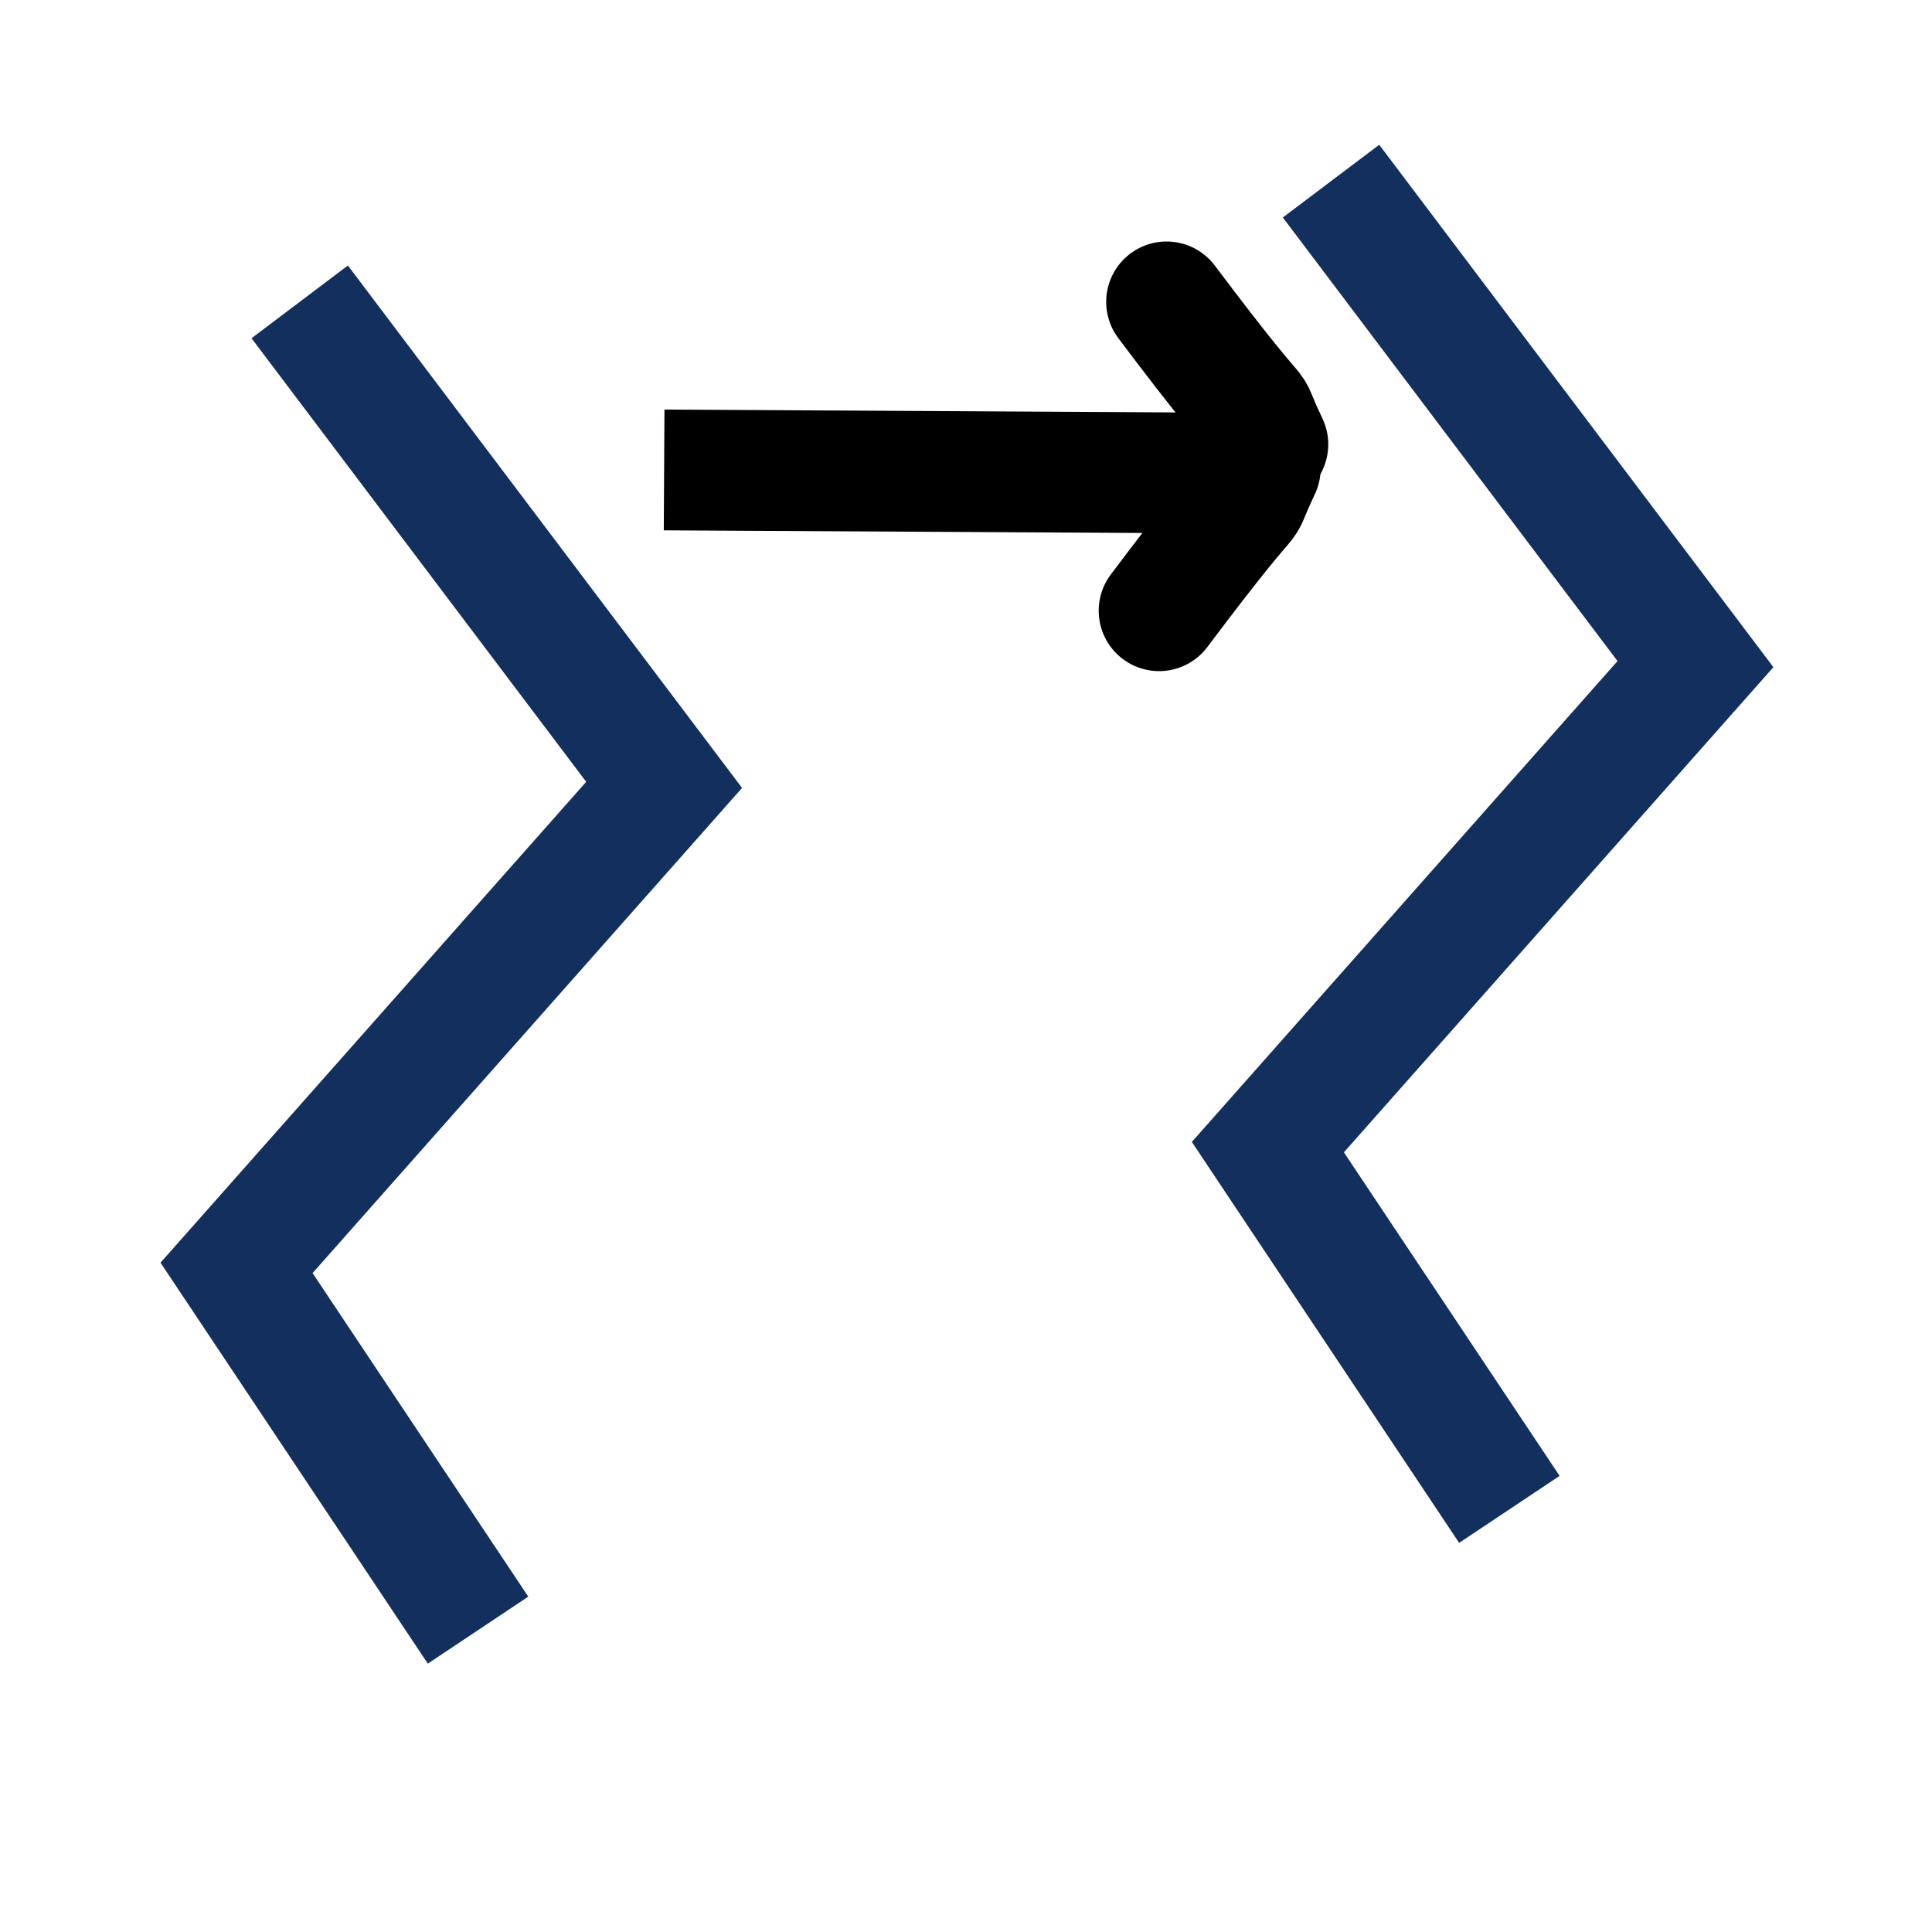
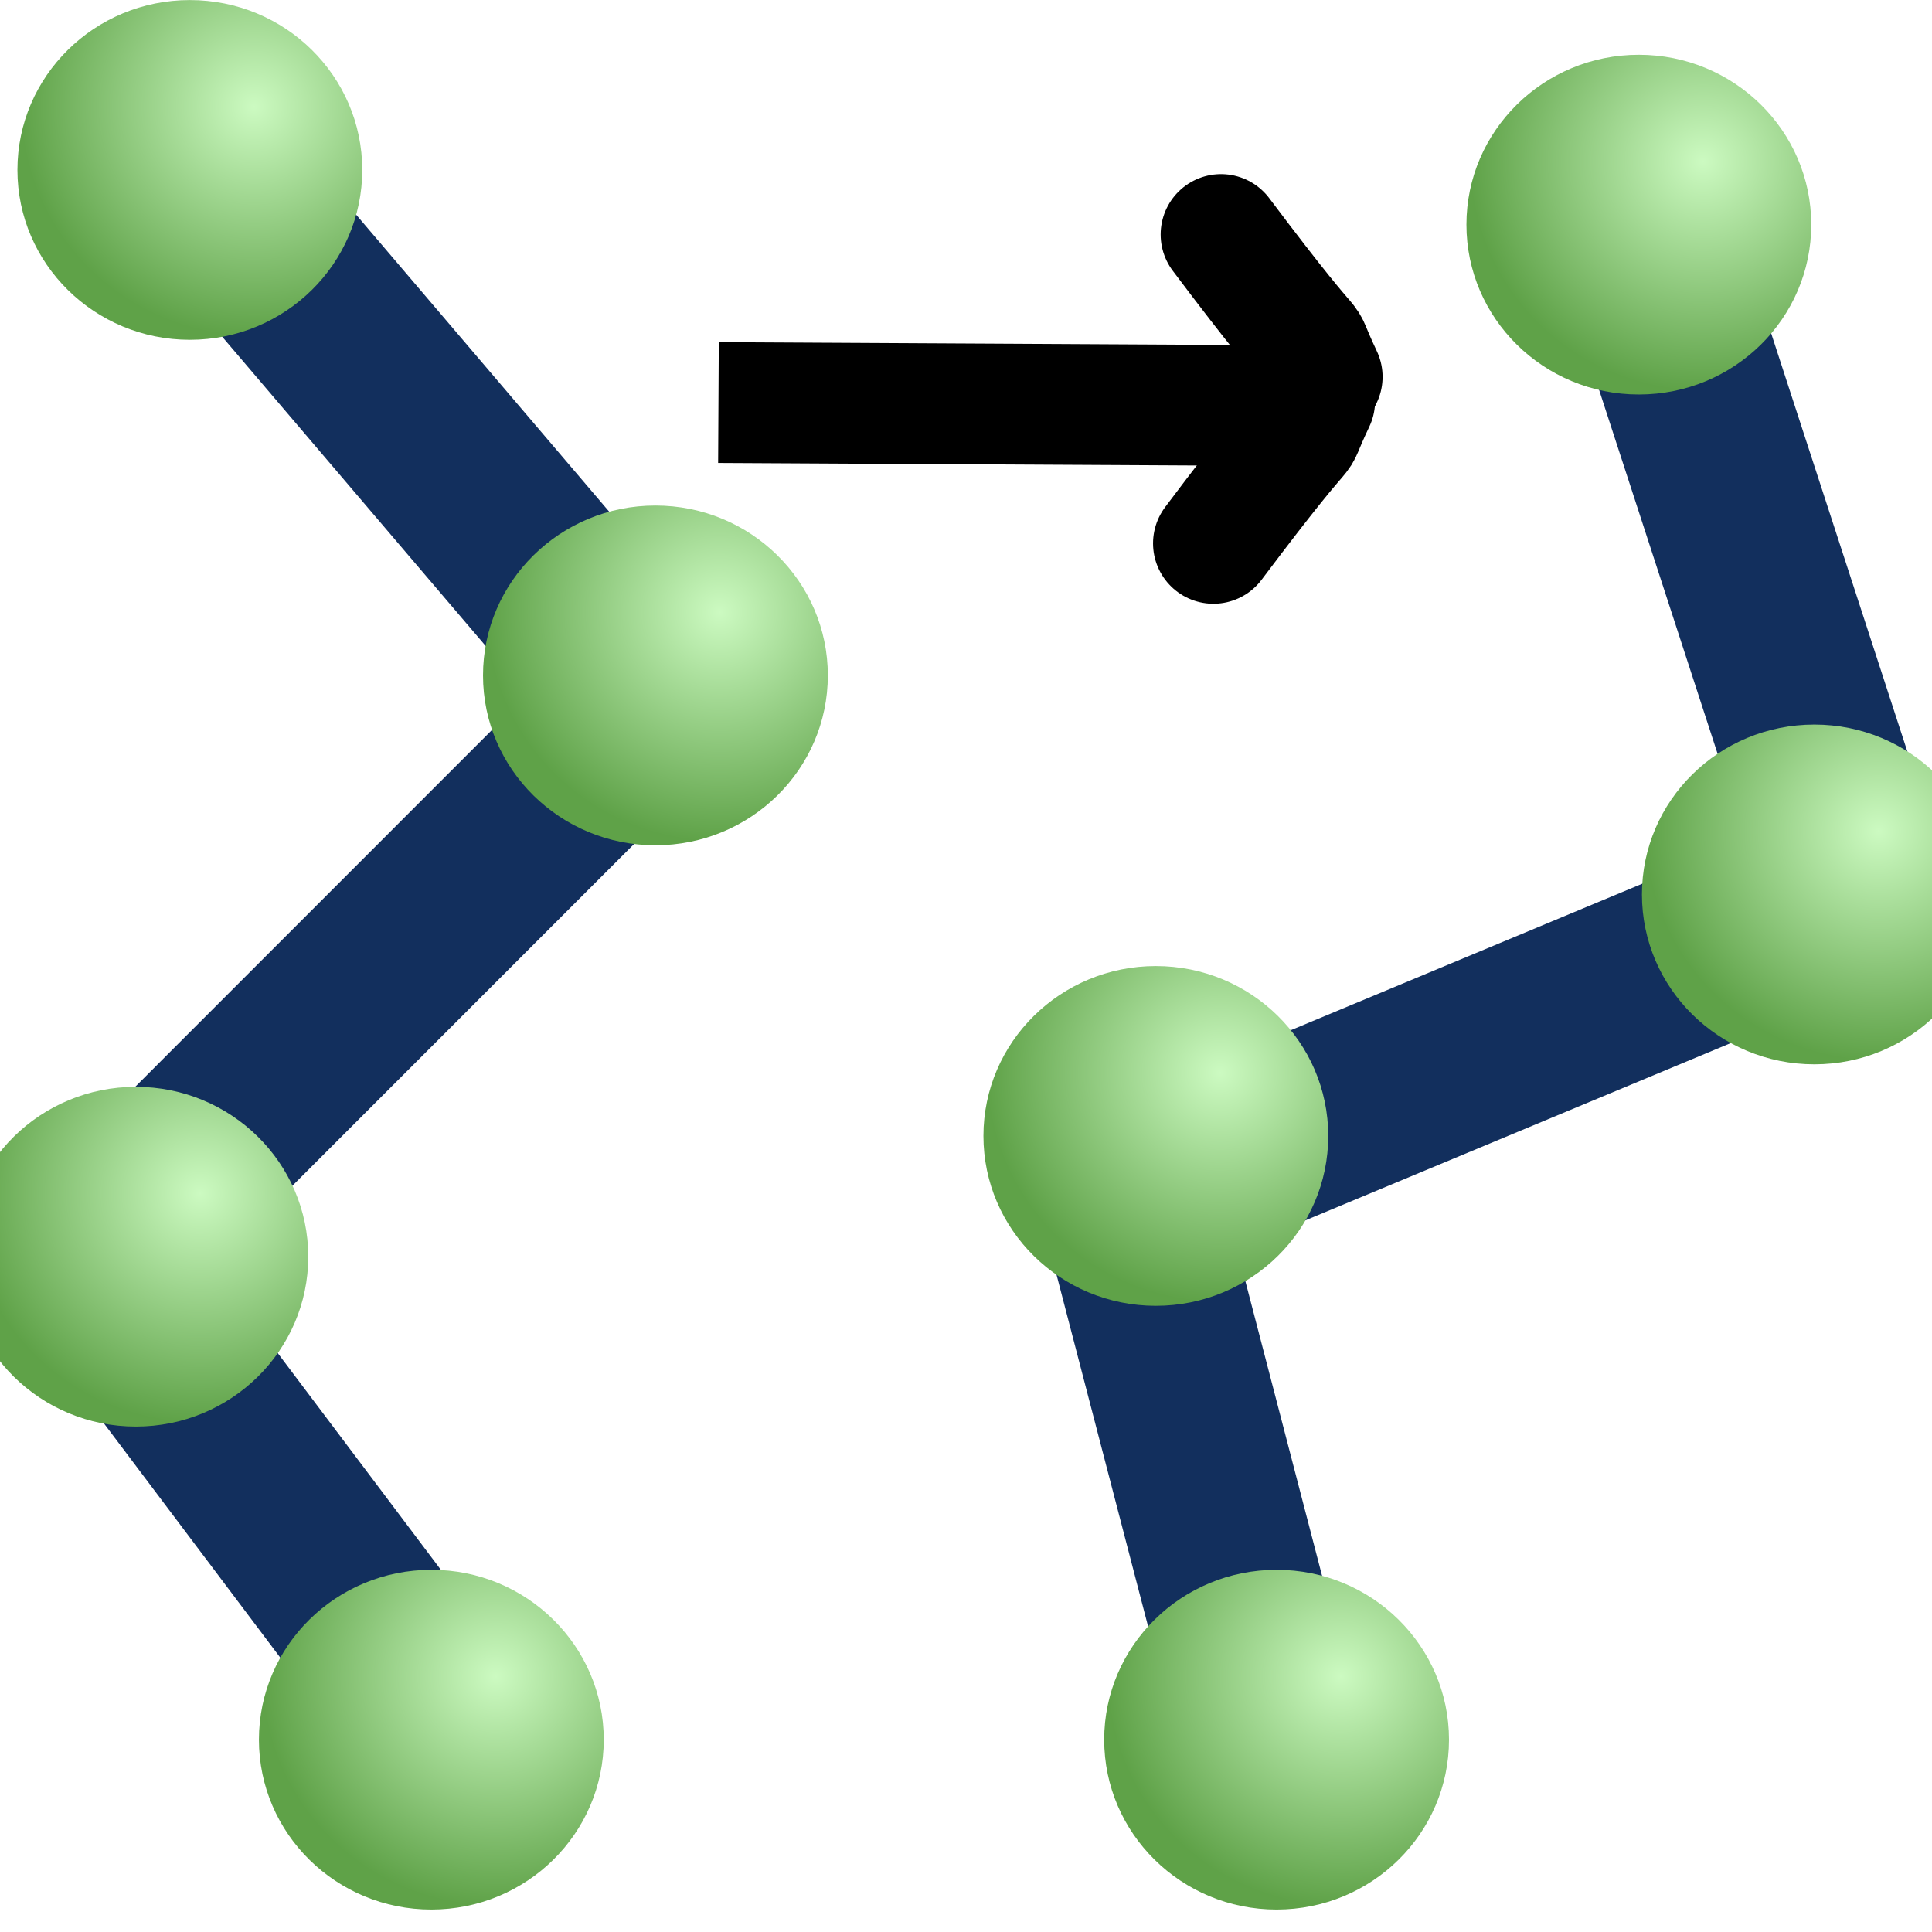
- <svg xmlns="http://www.w3.org/2000/svg" width="16px" height="16px" id="svg2160">
-   <defs id="defs2162" />
+ <svg xmlns="http://www.w3.org/2000/svg" xmlns:xlink="http://www.w3.org/1999/xlink" width="16px" height="16px" id="svg2160">
+   <defs id="defs2162">
+     <linearGradient id="linearGradient2352">
+       <stop id="stop2354" offset="0" style="stop-color:#ccfac1;stop-opacity:1;" />
+       <stop id="stop2356" offset="1" style="stop-color:#5fa248;stop-opacity:1;" />
+     </linearGradient>
+     <radialGradient r="2.009" fy="8.731" fx="19.058" cy="8.731" cx="19.058" gradientTransform="scale(0.955533,1.046536)" gradientUnits="userSpaceOnUse" id="radialGradient2364" xlink:href="#linearGradient2352" />
+     <radialGradient xlink:href="#linearGradient2352" id="radialGradient6558" gradientUnits="userSpaceOnUse" gradientTransform="scale(0.955533,1.046536)" cx="19.058" cy="8.731" fx="19.058" fy="8.731" r="2.009" />
+     <radialGradient xlink:href="#linearGradient2352" id="radialGradient6562" gradientUnits="userSpaceOnUse" gradientTransform="scale(0.955533,1.046536)" cx="19.058" cy="8.731" fx="19.058" fy="8.731" r="2.009" />
+     <radialGradient xlink:href="#linearGradient2352" id="radialGradient6566" gradientUnits="userSpaceOnUse" gradientTransform="scale(0.955533,1.046536)" cx="19.058" cy="8.731" fx="19.058" fy="8.731" r="2.009" />
+     <radialGradient xlink:href="#linearGradient2352" id="radialGradient6570" gradientUnits="userSpaceOnUse" gradientTransform="scale(0.955533,1.046536)" cx="19.058" cy="8.731" fx="19.058" fy="8.731" r="2.009" />
+     <radialGradient xlink:href="#linearGradient2352" id="radialGradient6574" gradientUnits="userSpaceOnUse" gradientTransform="scale(0.955533,1.046536)" cx="19.058" cy="8.731" fx="19.058" fy="8.731" r="2.009" />
+     <radialGradient xlink:href="#linearGradient2352" id="radialGradient6578" gradientUnits="userSpaceOnUse" gradientTransform="scale(0.955533,1.046536)" cx="19.058" cy="8.731" fx="19.058" fy="8.731" r="2.009" />
+     <radialGradient xlink:href="#linearGradient2352" id="radialGradient6582" gradientUnits="userSpaceOnUse" gradientTransform="scale(0.955533,1.046536)" cx="19.058" cy="8.731" fx="19.058" fy="8.731" r="2.009" />
+   </defs>
  <g id="layer1">
-     <path style="fill:none;fill-rule:evenodd;stroke:#122f5d;stroke-width:1px;stroke-linecap:butt;stroke-linejoin:miter;stroke-opacity:1" d="M 3.959,13.5 L 1.959,10.5 L 5.5,6.5 L 2.482,2.5" id="path2168" />
-     <path style="fill:none;fill-rule:evenodd;stroke:#122f5d;stroke-width:1px;stroke-linecap:butt;stroke-linejoin:miter;stroke-opacity:1" d="M 12.5,12.5 L 10.5,9.5 L 14.041,5.5 L 11.023,1.5" id="path3143" />
-     <path style="fill:none;fill-opacity:0.75;fill-rule:evenodd;stroke:#000000;stroke-width:1px;stroke-linecap:butt;stroke-linejoin:miter;stroke-opacity:1" d="M 5.5,3.892 L 10.509,3.92 L 10.509,3.92" id="path2292" />
-     <path style="fill:none;fill-opacity:0.75;fill-rule:evenodd;stroke:#000000;stroke-width:1px;stroke-linecap:round;stroke-linejoin:miter;stroke-opacity:1" d="M 10.437,3.879 C 10.188,4.407 10.566,3.772 9.599,5.058" id="path2296" />
-     <path style="fill:none;fill-opacity:0.75;fill-rule:evenodd;stroke:#000000;stroke-width:1px;stroke-linecap:round;stroke-linejoin:miter;stroke-opacity:1" d="M 10.5,3.68 C 10.25,3.151 10.629,3.787 9.661,2.5" id="path3254" />
+     <path style="fill:none;fill-rule:evenodd;stroke:#122f5d;stroke-width:1.5;stroke-linecap:butt;stroke-linejoin:miter;stroke-opacity:1;stroke-miterlimit:4;stroke-dasharray:none" d="M 3.376,13.882 L 0.766,10.415 L 5.386,5.794 L 1.448,1.172" id="path2168" />
+     <path style="fill:none;fill-opacity:0.75;fill-rule:evenodd;stroke:#000000;stroke-width:1px;stroke-linecap:butt;stroke-linejoin:miter;stroke-opacity:1" d="M 5.95,3.334 L 10.959,3.361 L 10.959,3.361" id="path2292" />
+     <path style="fill:none;fill-opacity:0.75;fill-rule:evenodd;stroke:#000000;stroke-width:1px;stroke-linecap:round;stroke-linejoin:miter;stroke-opacity:1" d="M 10.888,3.32 C 10.638,3.849 11.016,3.213 10.049,4.5" id="path2296" />
+     <path style="fill:none;fill-opacity:0.75;fill-rule:evenodd;stroke:#000000;stroke-width:1px;stroke-linecap:round;stroke-linejoin:miter;stroke-opacity:1" d="M 10.95,3.121 C 10.701,2.593 11.079,3.228 10.112,1.942" id="path3254" />
+     <path style="fill:none;fill-rule:evenodd;stroke:#122f5d;stroke-width:1.5;stroke-linecap:butt;stroke-linejoin:miter;stroke-opacity:1;stroke-miterlimit:4;stroke-dasharray:none" d="M 10.447,14.099 L 9.354,9.901 L 15.386,7.387 L 13.506,1.614" id="path6417" />
+     <path transform="matrix(1.006208,0,0,0.905265,-16.21957,-7.388217)" d="M 19.101 9.716 A 1.419 1.554 0 1 1  16.263,9.716 A 1.419 1.554 0 1 1  19.101 9.716 z" id="path2362" style="fill:url(#radialGradient2364);fill-opacity:1;fill-rule:nonzero;stroke:none;stroke-width:1;stroke-linecap:round;stroke-linejoin:round;stroke-miterlimit:2.6;stroke-dashoffset:0;stroke-opacity:1" />
+     <path transform="matrix(1.006208,0,0,0.905265,-12.36383,-3.202158)" d="M 19.101 9.716 A 1.419 1.554 0 1 1  16.263,9.716 A 1.419 1.554 0 1 1  19.101 9.716 z" id="path6556" style="fill:url(#radialGradient6558);fill-opacity:1;fill-rule:nonzero;stroke:none;stroke-width:1;stroke-linecap:round;stroke-linejoin:round;stroke-miterlimit:2.6;stroke-dashoffset:0;stroke-opacity:1" />
+     <path transform="matrix(1.006208,0,0,0.905265,-16.66679,1.611783)" d="M 19.101 9.716 A 1.419 1.554 0 1 1  16.263,9.716 A 1.419 1.554 0 1 1  19.101 9.716 z" id="path6560" style="fill:url(#radialGradient6562);fill-opacity:1;fill-rule:nonzero;stroke:none;stroke-width:1;stroke-linecap:round;stroke-linejoin:round;stroke-miterlimit:2.6;stroke-dashoffset:0;stroke-opacity:1" />
+     <path transform="matrix(1.006208,0,0,0.905265,-14.21957,5.611783)" d="M 19.101 9.716 A 1.419 1.554 0 1 1  16.263,9.716 A 1.419 1.554 0 1 1  19.101 9.716 z" id="path6564" style="fill:url(#radialGradient6566);fill-opacity:1;fill-rule:nonzero;stroke:none;stroke-width:1;stroke-linecap:round;stroke-linejoin:round;stroke-miterlimit:2.6;stroke-dashoffset:0;stroke-opacity:1" />
+     <path transform="matrix(1.006208,0,0,0.905265,-7.219569,5.611783)" d="M 19.101 9.716 A 1.419 1.554 0 1 1  16.263,9.716 A 1.419 1.554 0 1 1  19.101 9.716 z" id="path6568" style="fill:url(#radialGradient6570);fill-opacity:1;fill-rule:nonzero;stroke:none;stroke-width:1;stroke-linecap:round;stroke-linejoin:round;stroke-miterlimit:2.6;stroke-dashoffset:0;stroke-opacity:1" />
+     <path transform="matrix(1.006208,0,0,0.905265,-8.219569,0.6117826)" d="M 19.101 9.716 A 1.419 1.554 0 1 1  16.263,9.716 A 1.419 1.554 0 1 1  19.101 9.716 z" id="path6572" style="fill:url(#radialGradient6574);fill-opacity:1;fill-rule:nonzero;stroke:none;stroke-width:1;stroke-linecap:round;stroke-linejoin:round;stroke-miterlimit:2.6;stroke-dashoffset:0;stroke-opacity:1" />
+     <path transform="matrix(1.006208,0,0,0.905265,-2.766089,-1.388217)" d="M 19.101 9.716 A 1.419 1.554 0 1 1  16.263,9.716 A 1.419 1.554 0 1 1  19.101 9.716 z" id="path6576" style="fill:url(#radialGradient6578);fill-opacity:1;fill-rule:nonzero;stroke:none;stroke-width:1;stroke-linecap:round;stroke-linejoin:round;stroke-miterlimit:2.6;stroke-dashoffset:0;stroke-opacity:1" />
+     <path transform="matrix(1.006208,0,0,0.905265,-4.219569,-6.935267)" d="M 19.101 9.716 A 1.419 1.554 0 1 1  16.263,9.716 A 1.419 1.554 0 1 1  19.101 9.716 z" id="path6580" style="fill:url(#radialGradient6582);fill-opacity:1;fill-rule:nonzero;stroke:none;stroke-width:1;stroke-linecap:round;stroke-linejoin:round;stroke-miterlimit:2.6;stroke-dashoffset:0;stroke-opacity:1" />
  </g>
</svg>
